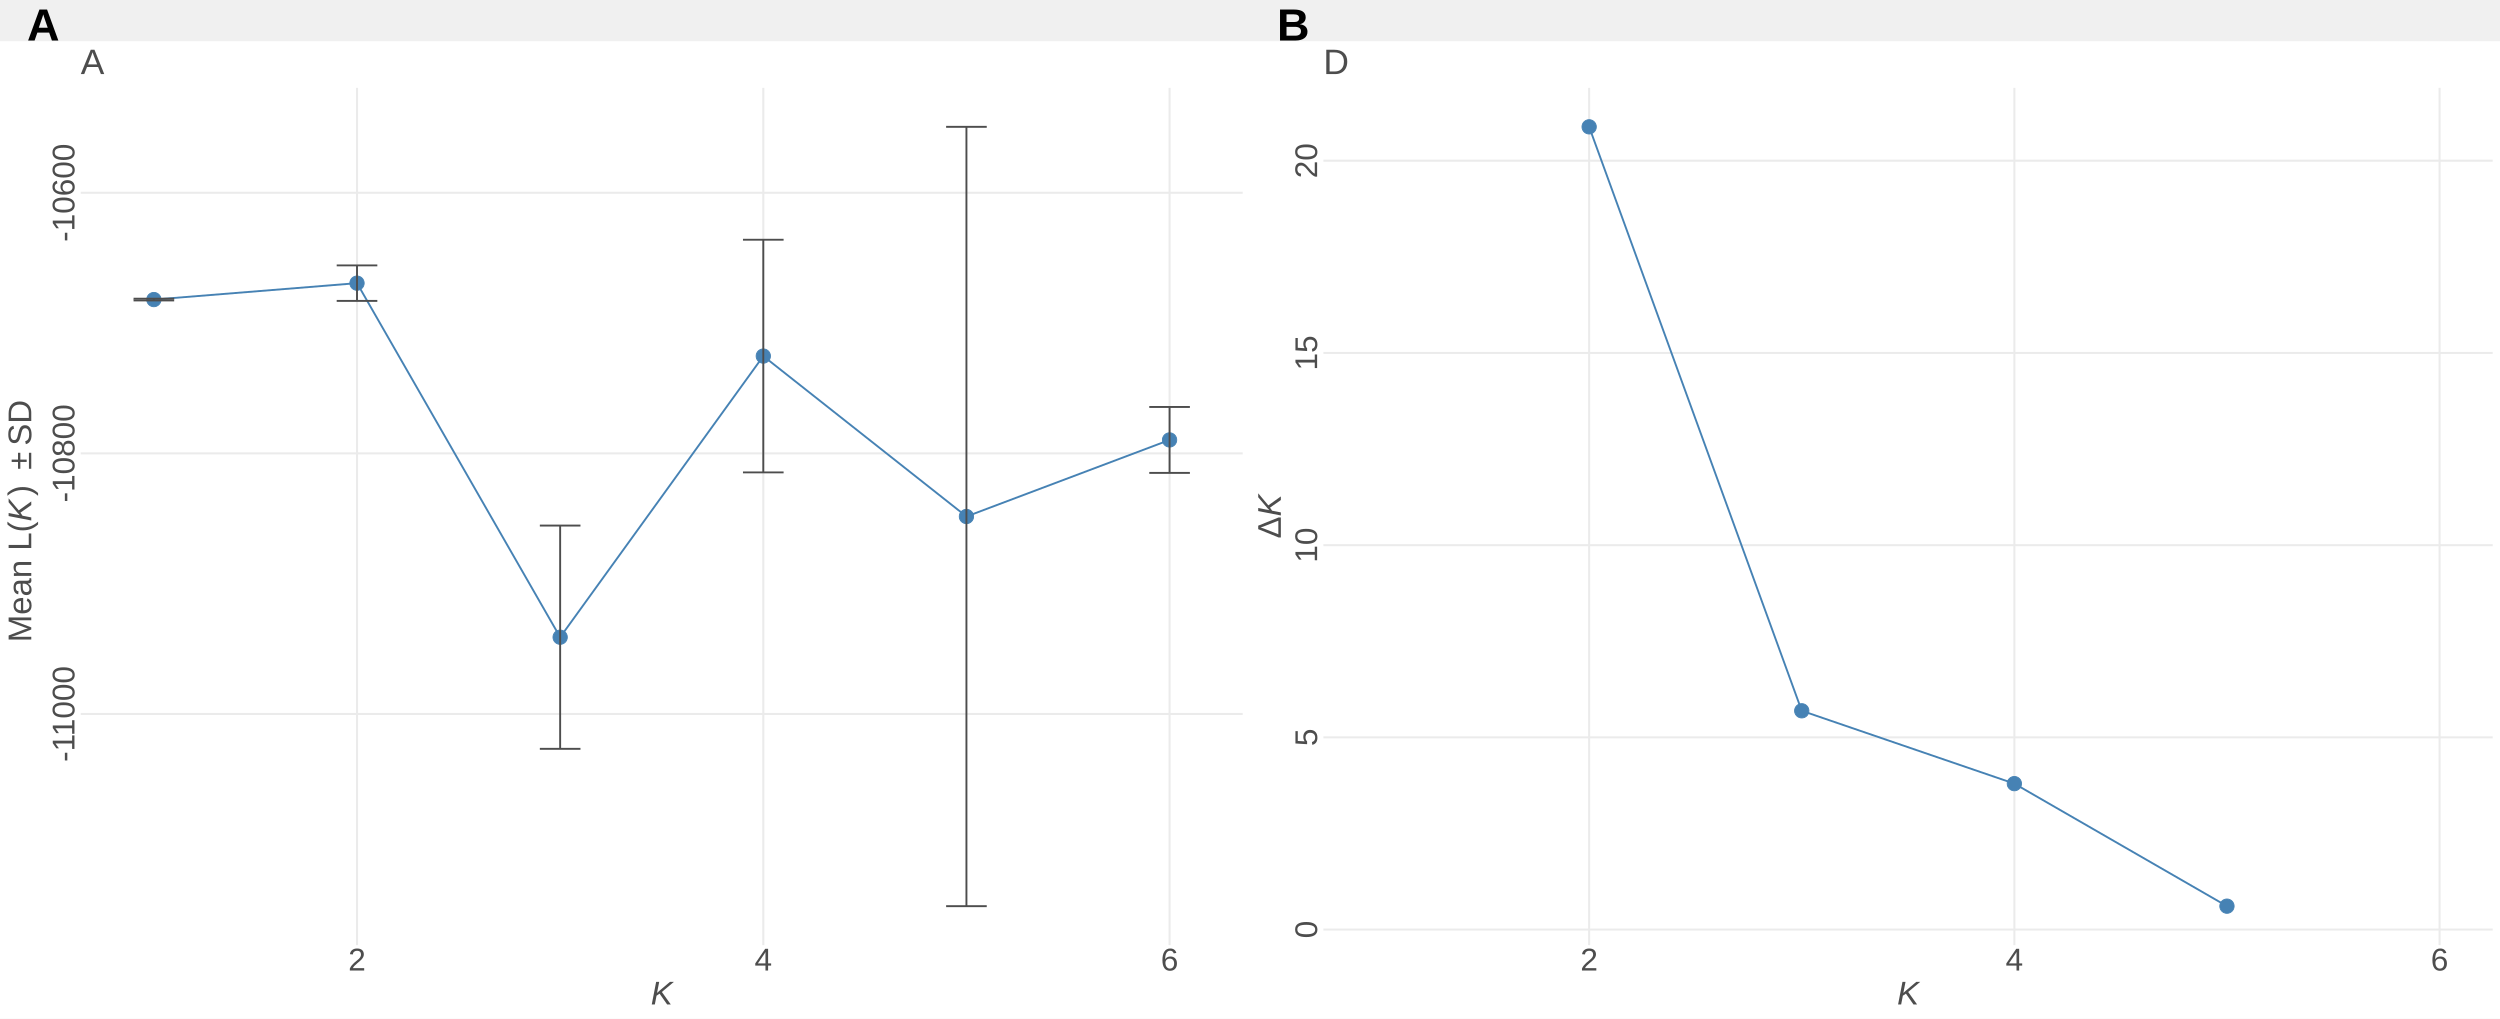
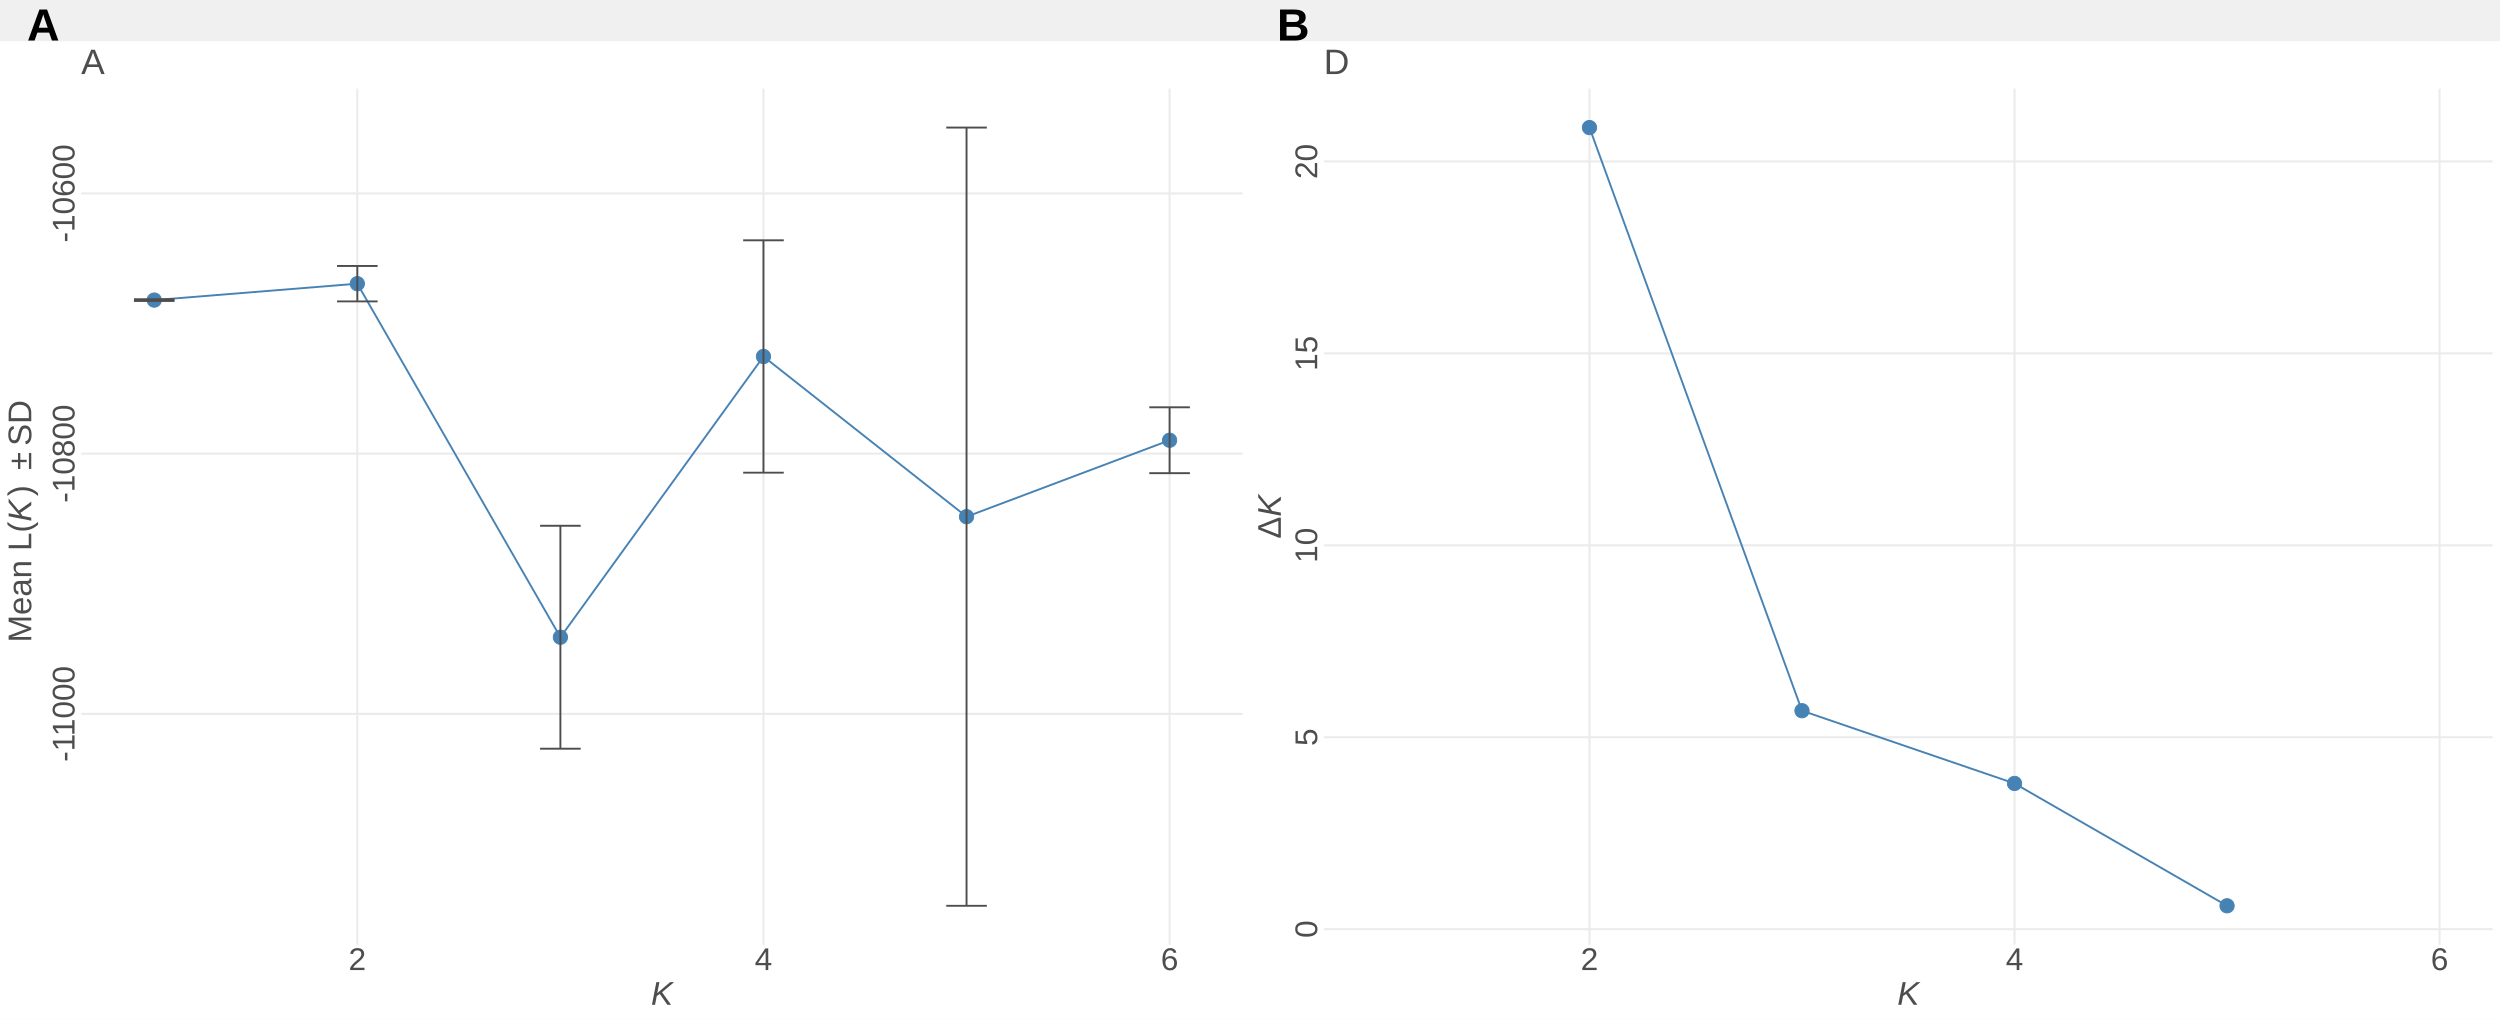
<svg xmlns="http://www.w3.org/2000/svg" width="1944.00pt" height="792.00pt" viewBox="0 0 1944.00 792.00">
  <g class="svglite">
    <defs>
      <style type="text/css">
    .svglite line, .svglite polyline, .svglite polygon, .svglite path, .svglite rect, .svglite circle {
      fill: none;
      stroke: #000000;
      stroke-linecap: round;
      stroke-linejoin: round;
      stroke-miterlimit: 10.00;
    }
    .svglite text {
      white-space: pre;
    }
    .svglite g.glyphgroup path {
      fill: inherit;
      stroke: none;
    }
  </style>
    </defs>
    <rect width="100%" height="100%" style="stroke: none; fill: none;" />
    <defs>
      <clipPath id="cpMC4wMHwxOTQ0LjAwfDAuMDB8NzkyLjAw">
        <rect x="0.00" y="0.00" width="1944.00" height="792.00" />
      </clipPath>
    </defs>
    <g clip-path="url(#cpMC4wMHwxOTQ0LjAwfDAuMDB8NzkyLjAw)">
</g>
    <defs>
      <clipPath id="cpMC4wMHw5NzIuMDB8MzIuMjZ8NzkyLjAw">
-         <rect x="0" y="32.26" width="972.00" height="759.74" />
+         <rect x="0.00" y="32.26" width="972.00" height="759.74" />
      </clipPath>
    </defs>
    <g clip-path="url(#cpMC4wMHw5NzIuMDB8MzIuMjZ8NzkyLjAw)">
-       <rect x="0" y="32.26" width="972.00" height="759.74" style="stroke-width: 1.07; stroke: #FFFFFF; fill: #FFFFFF;" />
+       <rect x="0.00" y="32.26" width="972.00" height="759.74" style="stroke-width: 1.07; stroke: #FFFFFF; fill: #FFFFFF;" />
    </g>
    <g clip-path="url(#cpMC4wMHwxOTQ0LjAwfDAuMDB8NzkyLjAw)">
</g>
    <defs>
-       <clipPath id="cpNjIuNzh8OTY2LjMzfDY4LjMzfDczNC45Mw==">
-         <rect x="62.78" y="68.33" width="903.55" height="666.60" />
+       <clipPath id="cpNjMuMTB8OTY2LjMzfDY4Ljk1fDczNC42MQ==">
+         <rect x="63.10" y="68.95" width="903.23" height="665.66" />
      </clipPath>
    </defs>
-     <g clip-path="url(#cpNjIuNzh8OTY2LjMzfDY4LjMzfDczNC45Mw==)">
-       <rect x="62.78" y="68.33" width="903.55" height="666.60" style="stroke-width: 1.07; stroke: none; fill: #FFFFFF;" />
-       <polyline points="62.78,555.18 966.33,555.18 " style="stroke-width: 1.60; stroke: #EBEBEB; stroke-linecap: butt;" />
-       <polyline points="62.78,352.54 966.33,352.54 " style="stroke-width: 1.60; stroke: #EBEBEB; stroke-linecap: butt;" />
-       <polyline points="62.78,149.89 966.33,149.89 " style="stroke-width: 1.60; stroke: #EBEBEB; stroke-linecap: butt;" />
-       <polyline points="277.61,734.93 277.61,68.33 " style="stroke-width: 1.60; stroke: #EBEBEB; stroke-linecap: butt;" />
-       <polyline points="593.54,734.93 593.54,68.33 " style="stroke-width: 1.60; stroke: #EBEBEB; stroke-linecap: butt;" />
-       <polyline points="909.46,734.93 909.46,68.33 " style="stroke-width: 1.60; stroke: #EBEBEB; stroke-linecap: butt;" />
-       <polyline points="119.65,232.95 277.61,220.18 435.57,495.49 593.54,276.88 751.50,401.63 909.46,342.09 " style="stroke-width: 1.49; stroke: #4682B4; stroke-linecap: butt;" />
-       <circle cx="119.65" cy="232.95" r="5.57" style="stroke-width: 0.71; stroke: #4682B4; fill: #4682B4;" />
-       <circle cx="277.61" cy="220.18" r="5.57" style="stroke-width: 0.71; stroke: #4682B4; fill: #4682B4;" />
-       <circle cx="435.57" cy="495.49" r="5.57" style="stroke-width: 0.71; stroke: #4682B4; fill: #4682B4;" />
-       <circle cx="593.54" cy="276.88" r="5.57" style="stroke-width: 0.71; stroke: #4682B4; fill: #4682B4;" />
-       <circle cx="751.50" cy="401.63" r="5.57" style="stroke-width: 0.71; stroke: #4682B4; fill: #4682B4;" />
-       <circle cx="909.46" cy="342.09" r="5.57" style="stroke-width: 0.71; stroke: #4682B4; fill: #4682B4;" />
-       <polyline points="103.85,232.26 135.44,232.26 " style="stroke-width: 1.49; stroke: #4D4D4D; stroke-linecap: butt;" />
-       <polyline points="119.65,232.26 119.65,233.63 " style="stroke-width: 1.49; stroke: #4D4D4D; stroke-linecap: butt;" />
-       <polyline points="103.85,233.63 135.44,233.63 " style="stroke-width: 1.49; stroke: #4D4D4D; stroke-linecap: butt;" />
-       <polyline points="261.81,206.38 293.41,206.38 " style="stroke-width: 1.49; stroke: #4D4D4D; stroke-linecap: butt;" />
-       <polyline points="277.61,206.38 277.61,233.98 " style="stroke-width: 1.49; stroke: #4D4D4D; stroke-linecap: butt;" />
-       <polyline points="261.81,233.98 293.41,233.98 " style="stroke-width: 1.49; stroke: #4D4D4D; stroke-linecap: butt;" />
-       <polyline points="419.78,408.69 451.37,408.69 " style="stroke-width: 1.49; stroke: #4D4D4D; stroke-linecap: butt;" />
-       <polyline points="435.57,408.69 435.57,582.29 " style="stroke-width: 1.49; stroke: #4D4D4D; stroke-linecap: butt;" />
-       <polyline points="419.78,582.29 451.37,582.29 " style="stroke-width: 1.49; stroke: #4D4D4D; stroke-linecap: butt;" />
-       <polyline points="577.74,186.42 609.33,186.42 " style="stroke-width: 1.49; stroke: #4D4D4D; stroke-linecap: butt;" />
-       <polyline points="593.54,186.42 593.54,367.34 " style="stroke-width: 1.49; stroke: #4D4D4D; stroke-linecap: butt;" />
-       <polyline points="577.74,367.34 609.33,367.34 " style="stroke-width: 1.49; stroke: #4D4D4D; stroke-linecap: butt;" />
-       <polyline points="735.70,98.63 767.30,98.63 " style="stroke-width: 1.49; stroke: #4D4D4D; stroke-linecap: butt;" />
-       <polyline points="751.50,98.63 751.50,704.63 " style="stroke-width: 1.49; stroke: #4D4D4D; stroke-linecap: butt;" />
-       <polyline points="735.70,704.63 767.30,704.63 " style="stroke-width: 1.49; stroke: #4D4D4D; stroke-linecap: butt;" />
-       <polyline points="893.67,316.44 925.26,316.44 " style="stroke-width: 1.49; stroke: #4D4D4D; stroke-linecap: butt;" />
-       <polyline points="909.46,316.44 909.46,367.74 " style="stroke-width: 1.49; stroke: #4D4D4D; stroke-linecap: butt;" />
-       <polyline points="893.67,367.74 925.26,367.74 " style="stroke-width: 1.49; stroke: #4D4D4D; stroke-linecap: butt;" />
+     <g clip-path="url(#cpNjMuMTB8OTY2LjMzfDY4Ljk1fDczNC42MQ==)">
+       <rect x="63.10" y="68.95" width="903.23" height="665.66" style="stroke-width: 1.07; stroke: none; fill: #FFFFFF;" />
+       <polyline points="63.10,555.12 966.33,555.12 " style="stroke-width: 1.60; stroke: #EBEBEB; stroke-linecap: butt;" />
+       <polyline points="63.10,352.76 966.33,352.76 " style="stroke-width: 1.60; stroke: #EBEBEB; stroke-linecap: butt;" />
+       <polyline points="63.10,150.40 966.33,150.40 " style="stroke-width: 1.60; stroke: #EBEBEB; stroke-linecap: butt;" />
+       <polyline points="277.85,734.61 277.85,68.95 " style="stroke-width: 1.60; stroke: #EBEBEB; stroke-linecap: butt;" />
+       <polyline points="593.67,734.61 593.67,68.95 " style="stroke-width: 1.60; stroke: #EBEBEB; stroke-linecap: butt;" />
+       <polyline points="909.48,734.61 909.48,68.95 " style="stroke-width: 1.60; stroke: #EBEBEB; stroke-linecap: butt;" />
+       <polyline points="119.95,233.34 277.85,220.59 435.76,495.51 593.67,277.21 751.58,401.78 909.48,342.33 " style="stroke-width: 1.49; stroke: #4682B4; stroke-linecap: butt;" />
+       <circle cx="119.95" cy="233.34" r="5.57" style="stroke-width: 0.71; stroke: #4682B4; fill: #4682B4;" />
+       <circle cx="277.85" cy="220.59" r="5.57" style="stroke-width: 0.71; stroke: #4682B4; fill: #4682B4;" />
+       <circle cx="435.76" cy="495.51" r="5.57" style="stroke-width: 0.71; stroke: #4682B4; fill: #4682B4;" />
+       <circle cx="593.67" cy="277.21" r="5.57" style="stroke-width: 0.71; stroke: #4682B4; fill: #4682B4;" />
+       <circle cx="751.58" cy="401.78" r="5.57" style="stroke-width: 0.71; stroke: #4682B4; fill: #4682B4;" />
+       <circle cx="909.48" cy="342.33" r="5.57" style="stroke-width: 0.71; stroke: #4682B4; fill: #4682B4;" />
+       <polyline points="104.16,232.65 135.74,232.65 " style="stroke-width: 1.49; stroke: #4D4D4D; stroke-linecap: butt;" />
+       <polyline points="119.95,232.65 119.95,234.02 " style="stroke-width: 1.49; stroke: #4D4D4D; stroke-linecap: butt;" />
+       <polyline points="104.16,234.02 135.74,234.02 " style="stroke-width: 1.49; stroke: #4D4D4D; stroke-linecap: butt;" />
+       <polyline points="262.06,206.81 293.64,206.81 " style="stroke-width: 1.49; stroke: #4D4D4D; stroke-linecap: butt;" />
+       <polyline points="277.85,206.81 277.85,234.37 " style="stroke-width: 1.49; stroke: #4D4D4D; stroke-linecap: butt;" />
+       <polyline points="262.06,234.37 293.64,234.37 " style="stroke-width: 1.49; stroke: #4D4D4D; stroke-linecap: butt;" />
+       <polyline points="419.97,408.83 451.55,408.83 " style="stroke-width: 1.49; stroke: #4D4D4D; stroke-linecap: butt;" />
+       <polyline points="435.76,408.83 435.76,582.19 " style="stroke-width: 1.49; stroke: #4D4D4D; stroke-linecap: butt;" />
+       <polyline points="419.97,582.19 451.55,582.19 " style="stroke-width: 1.49; stroke: #4D4D4D; stroke-linecap: butt;" />
+       <polyline points="577.88,186.87 609.46,186.87 " style="stroke-width: 1.49; stroke: #4D4D4D; stroke-linecap: butt;" />
+       <polyline points="593.67,186.87 593.67,367.55 " style="stroke-width: 1.49; stroke: #4D4D4D; stroke-linecap: butt;" />
+       <polyline points="577.88,367.55 609.46,367.55 " style="stroke-width: 1.49; stroke: #4D4D4D; stroke-linecap: butt;" />
+       <polyline points="735.79,99.21 767.37,99.21 " style="stroke-width: 1.49; stroke: #4D4D4D; stroke-linecap: butt;" />
+       <polyline points="751.58,99.21 751.58,704.35 " style="stroke-width: 1.49; stroke: #4D4D4D; stroke-linecap: butt;" />
+       <polyline points="735.79,704.35 767.37,704.35 " style="stroke-width: 1.49; stroke: #4D4D4D; stroke-linecap: butt;" />
+       <polyline points="893.69,316.72 925.27,316.72 " style="stroke-width: 1.49; stroke: #4D4D4D; stroke-linecap: butt;" />
+       <polyline points="909.48,316.72 909.48,367.94 " style="stroke-width: 1.49; stroke: #4D4D4D; stroke-linecap: butt;" />
+       <polyline points="893.69,367.94 925.27,367.94 " style="stroke-width: 1.49; stroke: #4D4D4D; stroke-linecap: butt;" />
    </g>
    <g clip-path="url(#cpMC4wMHwxOTQ0LjAwfDAuMDB8NzkyLjAw)">
-       <text transform="translate(57.90,555.18) rotate(-90)" text-anchor="middle" style="font-size: 24.50px;fill: #4D4D4D; font-family: &quot;Arial&quot;;" textLength="74.47px" lengthAdjust="spacingAndGlyphs">-11000</text>
-       <text transform="translate(57.90,352.54) rotate(-90)" text-anchor="middle" style="font-size: 24.50px;fill: #4D4D4D; font-family: &quot;Arial&quot;;" textLength="76.28px" lengthAdjust="spacingAndGlyphs">-10800</text>
-       <text transform="translate(57.90,149.89) rotate(-90)" text-anchor="middle" style="font-size: 24.50px;fill: #4D4D4D; font-family: &quot;Arial&quot;;" textLength="76.28px" lengthAdjust="spacingAndGlyphs">-10600</text>
-       <text x="277.61" y="754.66" text-anchor="middle" style="font-size: 24.50px;fill: #4D4D4D; font-family: &quot;Arial&quot;;" textLength="13.62px" lengthAdjust="spacingAndGlyphs">2</text>
-       <text x="593.54" y="754.66" text-anchor="middle" style="font-size: 24.50px;fill: #4D4D4D; font-family: &quot;Arial&quot;;" textLength="13.62px" lengthAdjust="spacingAndGlyphs">4</text>
-       <text x="909.46" y="754.66" text-anchor="middle" style="font-size: 24.50px;fill: #4D4D4D; font-family: &quot;Arial&quot;;" textLength="13.62px" lengthAdjust="spacingAndGlyphs">6</text>
-       <text x="506.02" y="781.09" style="font-size: 25.60px; font-style: italic;fill: #4D4D4D; font-family: &quot;Arial&quot;;" textLength="17.08px" lengthAdjust="spacingAndGlyphs">K</text>
-       <text transform="translate(24.31,499.38) rotate(-90)" style="font-size: 25.60px;fill: #4D4D4D; font-family: &quot;Arial&quot;;" textLength="93.88px" lengthAdjust="spacingAndGlyphs">Mean L(</text>
-       <text transform="translate(24.31,405.51) rotate(-90)" style="font-size: 25.60px; font-style: italic;fill: #4D4D4D; font-family: &quot;Arial&quot;;" textLength="17.08px" lengthAdjust="spacingAndGlyphs">K</text>
-       <text transform="translate(24.31,385.69) rotate(-90)" style="font-size: 25.60px;fill: #4D4D4D; font-family: &quot;Arial&quot;;" textLength="15.62px" lengthAdjust="spacingAndGlyphs">) </text>
-       <text transform="translate(24.31,365.33) rotate(-90)" style="font-size: 25.60px;fill: #4D4D4D; font-family: &quot;Arial&quot;;" textLength="14.05px" lengthAdjust="spacingAndGlyphs">±</text>
-       <text transform="translate(24.31,346.54) rotate(-90)" style="font-size: 25.60px;fill: #4D4D4D; font-family: &quot;Arial&quot;;" textLength="42.67px" lengthAdjust="spacingAndGlyphs"> SD</text>
-       <text x="62.78" y="57.61" style="font-size: 27.50px;fill: #4D4D4D; font-family: &quot;Arial&quot;;" textLength="18.34px" lengthAdjust="spacingAndGlyphs">A</text>
+       <text transform="translate(57.96,555.12) rotate(-90)" text-anchor="middle" style="font-size: 24.50px;fill: #4D4D4D; font-family: &quot;Arial&quot;;" textLength="74.47px" lengthAdjust="spacingAndGlyphs">-11000</text>
+       <text transform="translate(57.96,352.76) rotate(-90)" text-anchor="middle" style="font-size: 24.50px;fill: #4D4D4D; font-family: &quot;Arial&quot;;" textLength="76.28px" lengthAdjust="spacingAndGlyphs">-10800</text>
+       <text transform="translate(57.96,150.40) rotate(-90)" text-anchor="middle" style="font-size: 24.50px;fill: #4D4D4D; font-family: &quot;Arial&quot;;" textLength="76.28px" lengthAdjust="spacingAndGlyphs">-10600</text>
+       <text x="277.85" y="754.34" text-anchor="middle" style="font-size: 24.50px;fill: #4D4D4D; font-family: &quot;Arial&quot;;" textLength="13.62px" lengthAdjust="spacingAndGlyphs">2</text>
+       <text x="593.67" y="754.34" text-anchor="middle" style="font-size: 24.50px;fill: #4D4D4D; font-family: &quot;Arial&quot;;" textLength="13.62px" lengthAdjust="spacingAndGlyphs">4</text>
+       <text x="909.48" y="754.34" text-anchor="middle" style="font-size: 24.50px;fill: #4D4D4D; font-family: &quot;Arial&quot;;" textLength="13.62px" lengthAdjust="spacingAndGlyphs">6</text>
+       <text x="506.18" y="781.31" style="font-size: 25.60px; font-style: italic;fill: #4D4D4D; font-family: &quot;Arial&quot;;" textLength="17.08px" lengthAdjust="spacingAndGlyphs">K</text>
+       <text transform="translate(24.31,499.54) rotate(-90)" style="font-size: 25.60px;fill: #4D4D4D; font-family: &quot;Arial&quot;;" textLength="93.88px" lengthAdjust="spacingAndGlyphs">Mean L(</text>
+       <text transform="translate(24.31,405.66) rotate(-90)" style="font-size: 25.60px; font-style: italic;fill: #4D4D4D; font-family: &quot;Arial&quot;;" textLength="17.08px" lengthAdjust="spacingAndGlyphs">K</text>
+       <text transform="translate(24.31,385.84) rotate(-90)" style="font-size: 25.60px;fill: #4D4D4D; font-family: &quot;Arial&quot;;" textLength="15.62px" lengthAdjust="spacingAndGlyphs">) </text>
+       <text transform="translate(24.31,365.48) rotate(-90)" style="font-size: 25.60px;fill: #4D4D4D; font-family: &quot;Arial&quot;;" textLength="14.05px" lengthAdjust="spacingAndGlyphs">±</text>
+       <text transform="translate(24.31,346.69) rotate(-90)" style="font-size: 25.60px;fill: #4D4D4D; font-family: &quot;Arial&quot;;" textLength="42.67px" lengthAdjust="spacingAndGlyphs"> SD</text>
+       <text x="63.10" y="57.61" style="font-size: 27.50px;fill: #4D4D4D; font-family: &quot;Arial&quot;;" textLength="18.34px" lengthAdjust="spacingAndGlyphs">A</text>
      <text x="21.00" y="31.51" style="font-size: 35.00px; font-weight: bold; font-family: &quot;Arial&quot;;" textLength="25.28px" lengthAdjust="spacingAndGlyphs">A</text>
    </g>
    <defs>
      <clipPath id="cpOTcyLjAwfDE5NDQuMDB8MzIuMjZ8NzkyLjAw">
        <rect x="972.00" y="32.26" width="972.00" height="759.74" />
      </clipPath>
    </defs>
    <g clip-path="url(#cpOTcyLjAwfDE5NDQuMDB8MzIuMjZ8NzkyLjAw)">
      <rect x="972.00" y="32.26" width="972.00" height="759.74" style="stroke-width: 1.07; stroke: #FFFFFF; fill: #FFFFFF;" />
    </g>
    <g clip-path="url(#cpMC4wMHwxOTQ0LjAwfDAuMDB8NzkyLjAw)">
</g>
    <defs>
-       <clipPath id="cpMTAyOS4wN3wxOTM4LjMzfDY4LjMzfDczNC45Mw==">
-         <rect x="1029.07" y="68.33" width="909.26" height="666.60" />
+       <clipPath id="cpMTAyOS4zOXwxOTM4LjMzfDY4Ljk1fDczNC42MQ==">
+         <rect x="1029.39" y="68.95" width="908.94" height="665.66" />
      </clipPath>
    </defs>
-     <g clip-path="url(#cpMTAyOS4wN3wxOTM4LjMzfDY4LjMzfDczNC45Mw==)">
-       <rect x="1029.07" y="68.33" width="909.26" height="666.60" style="stroke-width: 1.07; stroke: none; fill: #FFFFFF;" />
-       <polyline points="1029.07,722.81 1938.33,722.81 " style="stroke-width: 1.60; stroke: #EBEBEB; stroke-linecap: butt;" />
-       <polyline points="1029.07,573.35 1938.33,573.35 " style="stroke-width: 1.60; stroke: #EBEBEB; stroke-linecap: butt;" />
-       <polyline points="1029.07,423.90 1938.33,423.90 " style="stroke-width: 1.60; stroke: #EBEBEB; stroke-linecap: butt;" />
-       <polyline points="1029.07,274.44 1938.33,274.44 " style="stroke-width: 1.60; stroke: #EBEBEB; stroke-linecap: butt;" />
-       <polyline points="1029.07,124.98 1938.33,124.98 " style="stroke-width: 1.60; stroke: #EBEBEB; stroke-linecap: butt;" />
-       <polyline points="1235.72,734.93 1235.72,68.33 " style="stroke-width: 1.60; stroke: #EBEBEB; stroke-linecap: butt;" />
-       <polyline points="1566.36,734.93 1566.36,68.33 " style="stroke-width: 1.60; stroke: #EBEBEB; stroke-linecap: butt;" />
-       <polyline points="1897.00,734.93 1897.00,68.33 " style="stroke-width: 1.60; stroke: #EBEBEB; stroke-linecap: butt;" />
-       <polyline points="1235.72,98.63 1401.04,552.72 1566.36,609.36 1731.68,704.63 " style="stroke-width: 1.49; stroke: #4682B4; stroke-linecap: butt;" />
-       <circle cx="1235.72" cy="98.63" r="5.57" style="stroke-width: 0.71; stroke: #4682B4; fill: #4682B4;" />
-       <circle cx="1401.04" cy="552.72" r="5.57" style="stroke-width: 0.71; stroke: #4682B4; fill: #4682B4;" />
-       <circle cx="1566.36" cy="609.36" r="5.57" style="stroke-width: 0.71; stroke: #4682B4; fill: #4682B4;" />
-       <circle cx="1731.68" cy="704.63" r="5.57" style="stroke-width: 0.71; stroke: #4682B4; fill: #4682B4;" />
+     <g clip-path="url(#cpMTAyOS4zOXwxOTM4LjMzfDY4Ljk1fDczNC42MQ==)">
+       <rect x="1029.39" y="68.95" width="908.94" height="665.66" style="stroke-width: 1.07; stroke: none; fill: #FFFFFF;" />
+       <polyline points="1029.39,722.51 1938.33,722.51 " style="stroke-width: 1.60; stroke: #EBEBEB; stroke-linecap: butt;" />
+       <polyline points="1029.39,573.26 1938.33,573.26 " style="stroke-width: 1.60; stroke: #EBEBEB; stroke-linecap: butt;" />
+       <polyline points="1029.39,424.02 1938.33,424.02 " style="stroke-width: 1.60; stroke: #EBEBEB; stroke-linecap: butt;" />
+       <polyline points="1029.39,274.77 1938.33,274.77 " style="stroke-width: 1.60; stroke: #EBEBEB; stroke-linecap: butt;" />
+       <polyline points="1029.39,125.53 1938.33,125.53 " style="stroke-width: 1.60; stroke: #EBEBEB; stroke-linecap: butt;" />
+       <polyline points="1235.97,734.61 1235.97,68.95 " style="stroke-width: 1.60; stroke: #EBEBEB; stroke-linecap: butt;" />
+       <polyline points="1566.49,734.61 1566.49,68.95 " style="stroke-width: 1.60; stroke: #EBEBEB; stroke-linecap: butt;" />
+       <polyline points="1897.02,734.61 1897.02,68.95 " style="stroke-width: 1.60; stroke: #EBEBEB; stroke-linecap: butt;" />
+       <polyline points="1235.97,99.21 1401.23,552.66 1566.49,609.21 1731.75,704.35 " style="stroke-width: 1.49; stroke: #4682B4; stroke-linecap: butt;" />
+       <circle cx="1235.97" cy="99.21" r="5.57" style="stroke-width: 0.71; stroke: #4682B4; fill: #4682B4;" />
+       <circle cx="1401.23" cy="552.66" r="5.57" style="stroke-width: 0.71; stroke: #4682B4; fill: #4682B4;" />
+       <circle cx="1566.49" cy="609.21" r="5.57" style="stroke-width: 0.71; stroke: #4682B4; fill: #4682B4;" />
+       <circle cx="1731.75" cy="704.35" r="5.57" style="stroke-width: 0.71; stroke: #4682B4; fill: #4682B4;" />
    </g>
    <g clip-path="url(#cpMC4wMHwxOTQ0LjAwfDAuMDB8NzkyLjAw)">
-       <text transform="translate(1024.19,722.81) rotate(-90)" text-anchor="middle" style="font-size: 24.50px;fill: #4D4D4D; font-family: &quot;Arial&quot;;" textLength="13.62px" lengthAdjust="spacingAndGlyphs">0</text>
-       <text transform="translate(1024.19,573.35) rotate(-90)" text-anchor="middle" style="font-size: 24.50px;fill: #4D4D4D; font-family: &quot;Arial&quot;;" textLength="13.62px" lengthAdjust="spacingAndGlyphs">5</text>
-       <text transform="translate(1024.19,423.90) rotate(-90)" text-anchor="middle" style="font-size: 24.50px;fill: #4D4D4D; font-family: &quot;Arial&quot;;" textLength="27.25px" lengthAdjust="spacingAndGlyphs">10</text>
-       <text transform="translate(1024.19,274.44) rotate(-90)" text-anchor="middle" style="font-size: 24.50px;fill: #4D4D4D; font-family: &quot;Arial&quot;;" textLength="27.25px" lengthAdjust="spacingAndGlyphs">15</text>
-       <text transform="translate(1024.19,124.98) rotate(-90)" text-anchor="middle" style="font-size: 24.50px;fill: #4D4D4D; font-family: &quot;Arial&quot;;" textLength="27.25px" lengthAdjust="spacingAndGlyphs">20</text>
-       <text x="1235.72" y="754.66" text-anchor="middle" style="font-size: 24.50px;fill: #4D4D4D; font-family: &quot;Arial&quot;;" textLength="13.62px" lengthAdjust="spacingAndGlyphs">2</text>
-       <text x="1566.36" y="754.66" text-anchor="middle" style="font-size: 24.50px;fill: #4D4D4D; font-family: &quot;Arial&quot;;" textLength="13.62px" lengthAdjust="spacingAndGlyphs">4</text>
-       <text x="1897.00" y="754.66" text-anchor="middle" style="font-size: 24.50px;fill: #4D4D4D; font-family: &quot;Arial&quot;;" textLength="13.62px" lengthAdjust="spacingAndGlyphs">6</text>
-       <text x="1475.16" y="781.09" style="font-size: 25.60px; font-style: italic;fill: #4D4D4D; font-family: &quot;Arial&quot;;" textLength="17.08px" lengthAdjust="spacingAndGlyphs">K</text>
-       <text transform="translate(995.99,418.71) rotate(-90)" style="font-size: 25.60px;fill: #4D4D4D; font-family: &quot;Arial&quot;;" textLength="17.09px" lengthAdjust="spacingAndGlyphs">Δ</text>
-       <text transform="translate(995.99,401.61) rotate(-90)" style="font-size: 25.60px; font-style: italic;fill: #4D4D4D; font-family: &quot;Arial&quot;;" textLength="17.08px" lengthAdjust="spacingAndGlyphs">K</text>
-       <text x="1029.07" y="57.61" style="font-size: 27.50px;fill: #4D4D4D; font-family: &quot;Arial&quot;;" textLength="19.86px" lengthAdjust="spacingAndGlyphs">D</text>
+       <text transform="translate(1024.25,722.51) rotate(-90)" text-anchor="middle" style="font-size: 24.50px;fill: #4D4D4D; font-family: &quot;Arial&quot;;" textLength="13.62px" lengthAdjust="spacingAndGlyphs">0</text>
+       <text transform="translate(1024.25,573.26) rotate(-90)" text-anchor="middle" style="font-size: 24.50px;fill: #4D4D4D; font-family: &quot;Arial&quot;;" textLength="13.62px" lengthAdjust="spacingAndGlyphs">5</text>
+       <text transform="translate(1024.25,424.02) rotate(-90)" text-anchor="middle" style="font-size: 24.50px;fill: #4D4D4D; font-family: &quot;Arial&quot;;" textLength="27.25px" lengthAdjust="spacingAndGlyphs">10</text>
+       <text transform="translate(1024.25,274.77) rotate(-90)" text-anchor="middle" style="font-size: 24.50px;fill: #4D4D4D; font-family: &quot;Arial&quot;;" textLength="27.25px" lengthAdjust="spacingAndGlyphs">15</text>
+       <text transform="translate(1024.25,125.53) rotate(-90)" text-anchor="middle" style="font-size: 24.50px;fill: #4D4D4D; font-family: &quot;Arial&quot;;" textLength="27.25px" lengthAdjust="spacingAndGlyphs">20</text>
+       <text x="1235.97" y="754.34" text-anchor="middle" style="font-size: 24.50px;fill: #4D4D4D; font-family: &quot;Arial&quot;;" textLength="13.62px" lengthAdjust="spacingAndGlyphs">2</text>
+       <text x="1566.49" y="754.34" text-anchor="middle" style="font-size: 24.50px;fill: #4D4D4D; font-family: &quot;Arial&quot;;" textLength="13.62px" lengthAdjust="spacingAndGlyphs">4</text>
+       <text x="1897.02" y="754.34" text-anchor="middle" style="font-size: 24.50px;fill: #4D4D4D; font-family: &quot;Arial&quot;;" textLength="13.62px" lengthAdjust="spacingAndGlyphs">6</text>
+       <text x="1475.32" y="781.31" style="font-size: 25.60px; font-style: italic;fill: #4D4D4D; font-family: &quot;Arial&quot;;" textLength="17.08px" lengthAdjust="spacingAndGlyphs">K</text>
+       <text transform="translate(995.99,418.87) rotate(-90)" style="font-size: 25.60px;fill: #4D4D4D; font-family: &quot;Arial&quot;;" textLength="17.09px" lengthAdjust="spacingAndGlyphs">Δ</text>
+       <text transform="translate(995.99,401.77) rotate(-90)" style="font-size: 25.60px; font-style: italic;fill: #4D4D4D; font-family: &quot;Arial&quot;;" textLength="17.08px" lengthAdjust="spacingAndGlyphs">K</text>
+       <text x="1029.39" y="57.61" style="font-size: 27.50px;fill: #4D4D4D; font-family: &quot;Arial&quot;;" textLength="19.86px" lengthAdjust="spacingAndGlyphs">D</text>
      <text x="993.00" y="31.51" style="font-size: 35.00px; font-weight: bold; font-family: &quot;Arial&quot;;" textLength="25.28px" lengthAdjust="spacingAndGlyphs">B</text>
    </g>
  </g>
</svg>
